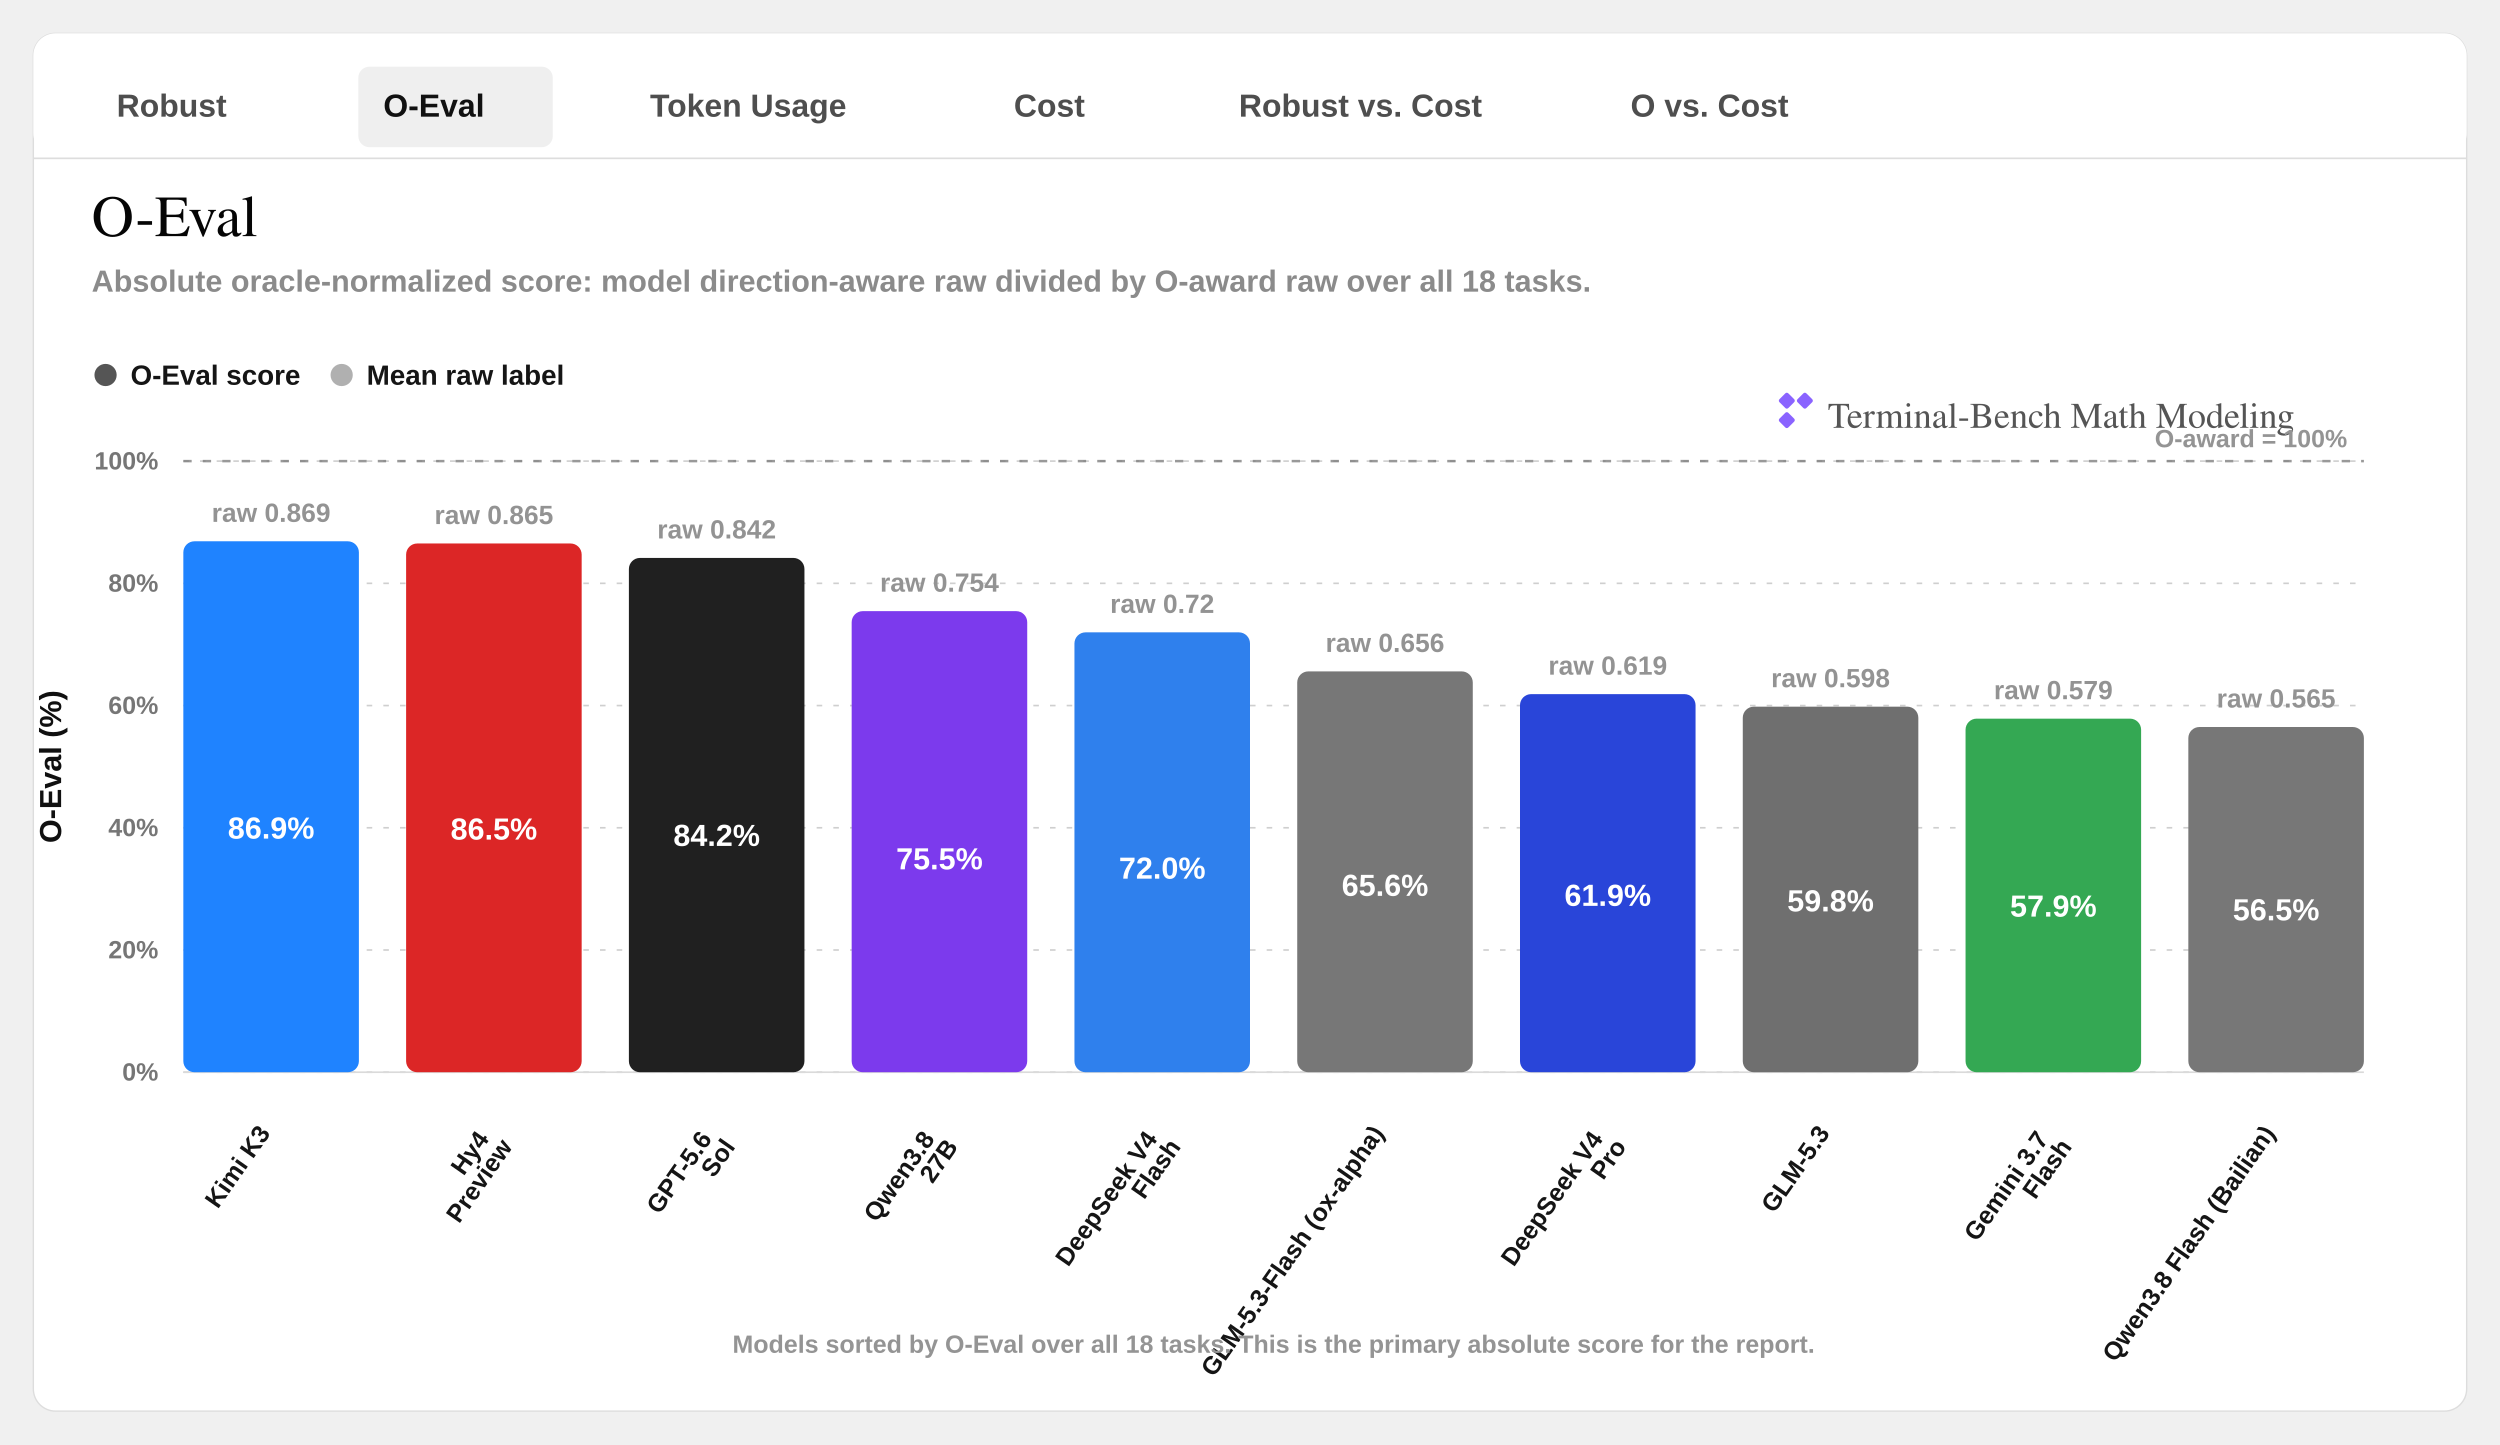
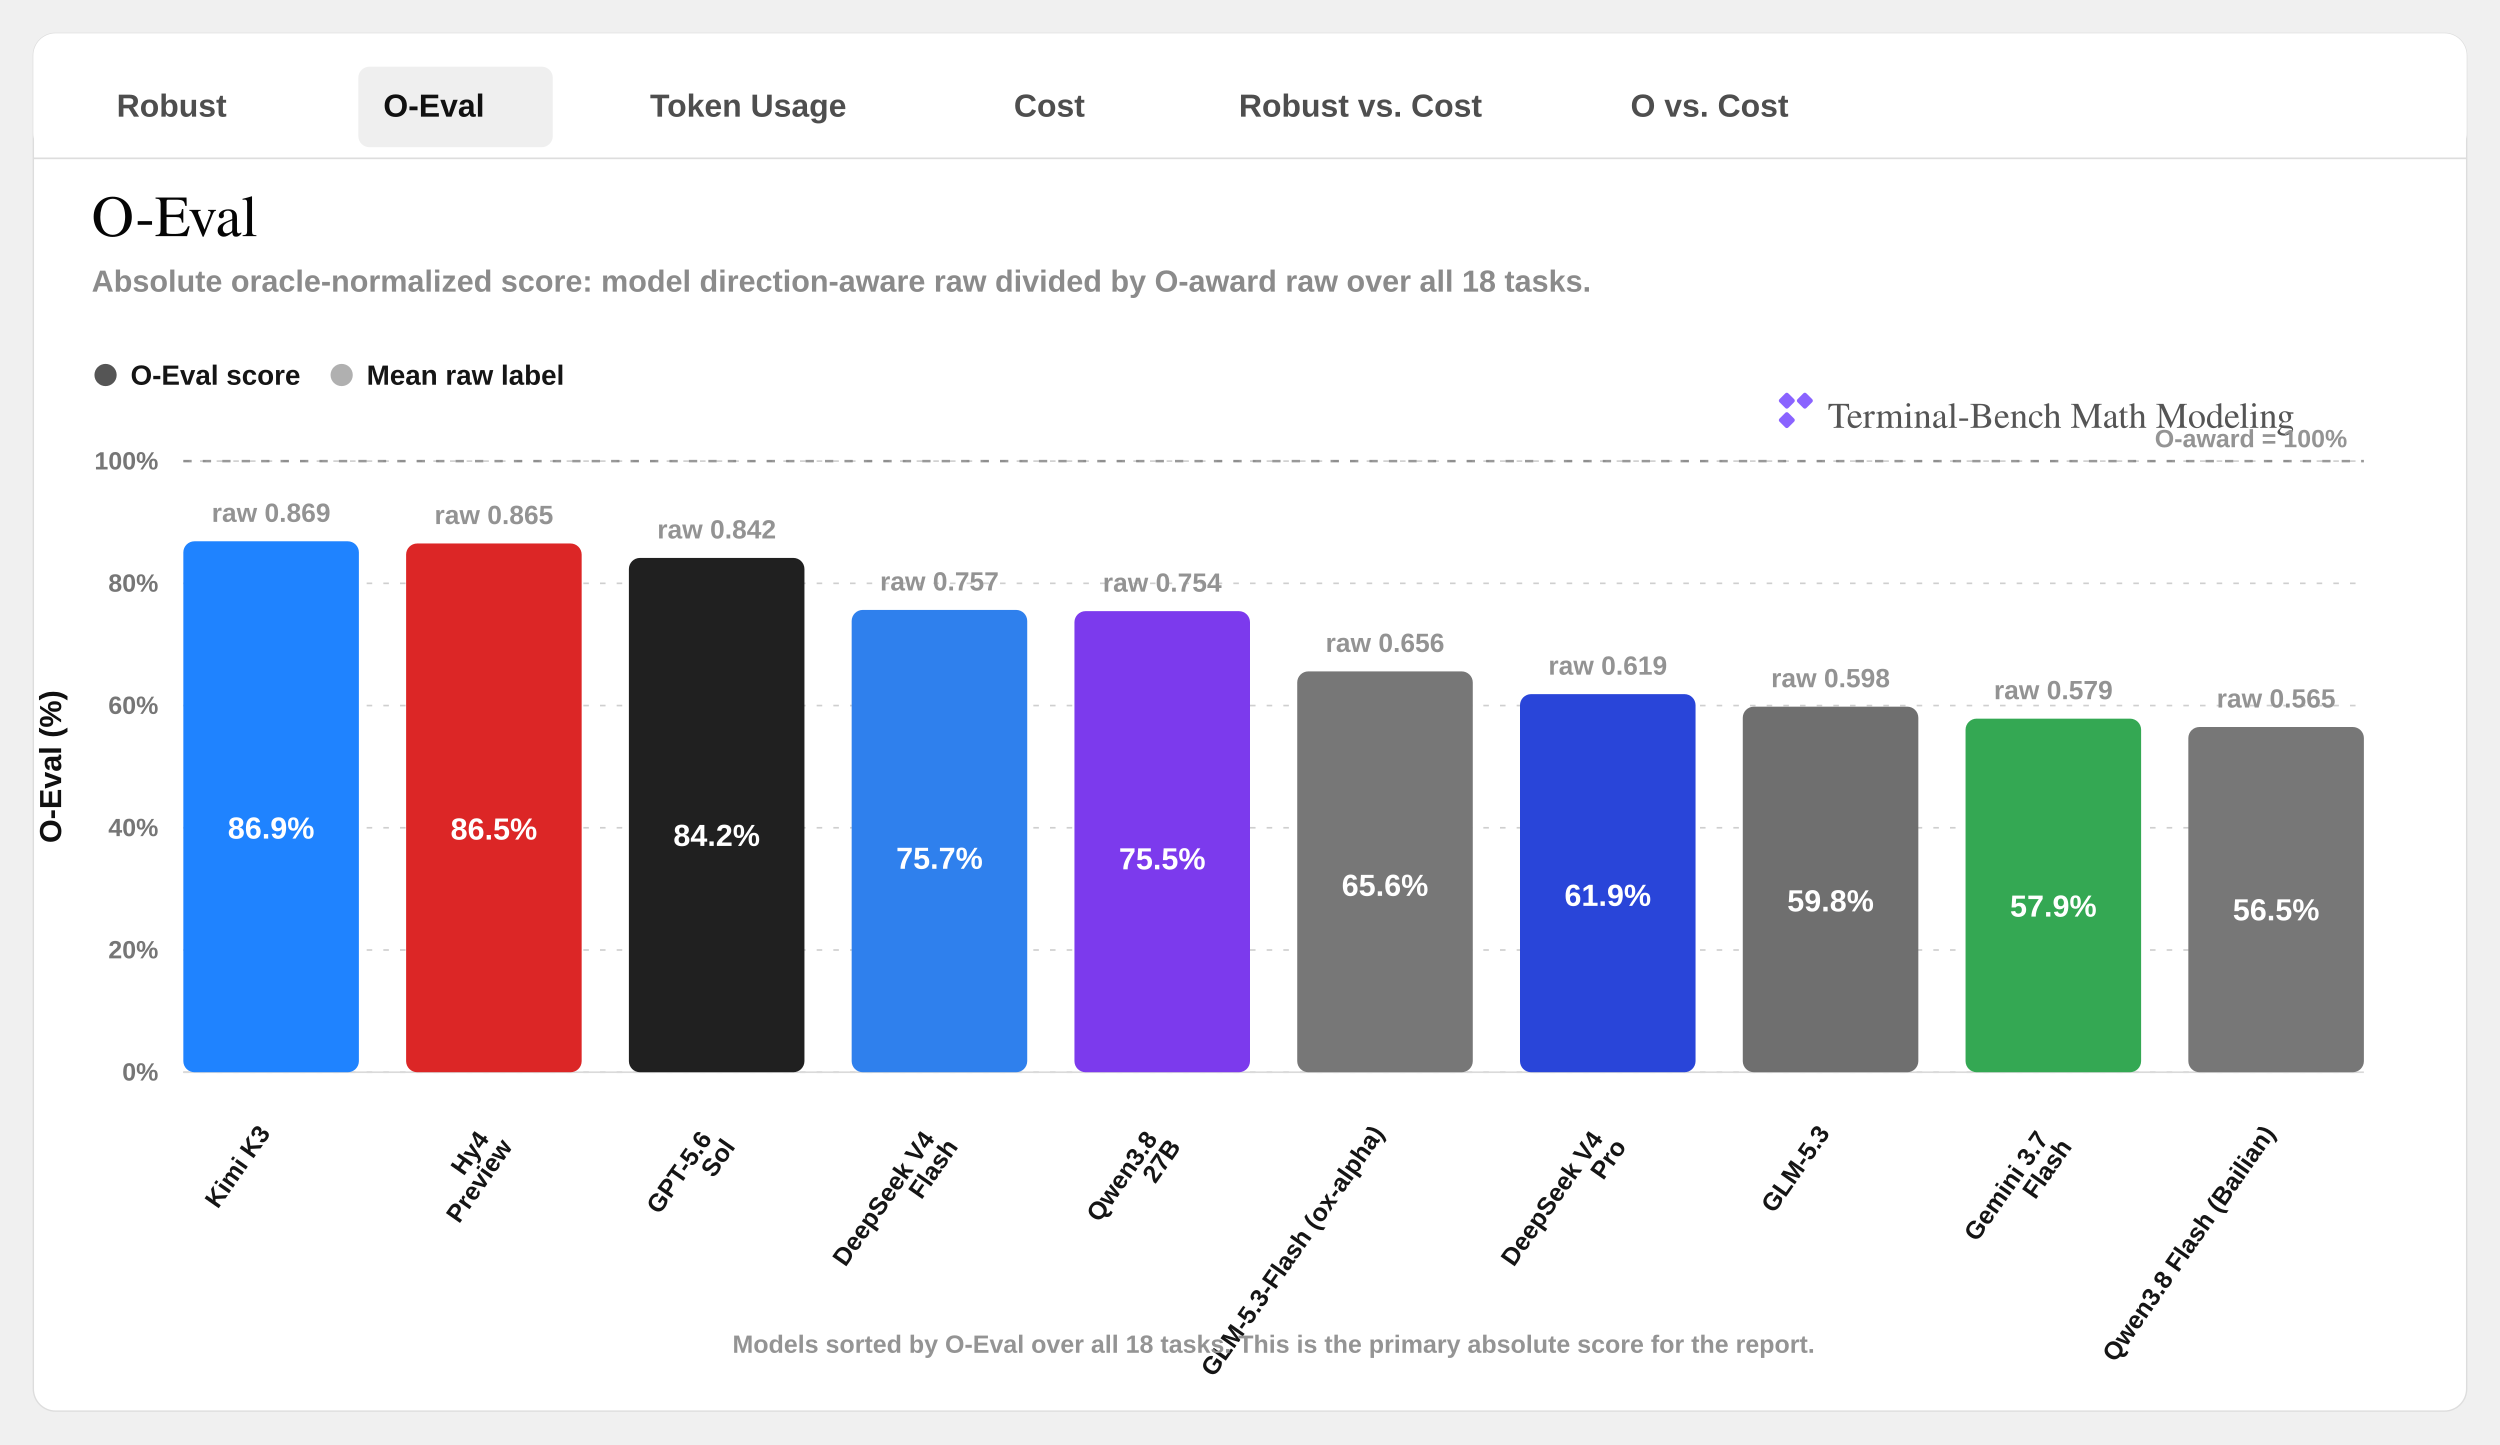
<svg xmlns="http://www.w3.org/2000/svg" width="1800" height="1040" viewBox="0 0 1800 1040" role="img">
  <style>
      .title { font-family: Georgia, Times, serif; font-size: 42px; fill: #050505; }
      .subtitle { font-family: Arial, Helvetica, sans-serif; font-size: 22px; fill: #8b8b8b; font-weight: 650; }
      .tab { font-family: Arial, Helvetica, sans-serif; font-size: 23px; fill: #4e4e4e; font-weight: 760; }
      .tab-active { fill: #111111; }
      .axis { font-family: Arial, Helvetica, sans-serif; font-size: 18px; fill: #767676; font-weight: 600; }
      .axis-title { font-family: Arial, Helvetica, sans-serif; font-size: 22px; fill: #101010; font-weight: 720; }
      .legend { font-family: Arial, Helvetica, sans-serif; font-size: 20px; fill: #151515; font-weight: 680; }
      .x-label { font-family: Arial, Helvetica, sans-serif; font-size: 18px; fill: #151515; font-weight: 650; }
      .bar-label { font-family: Arial, Helvetica, sans-serif; font-size: 22px; fill: #ffffff; font-weight: 800; }
      .top-label { font-family: Arial, Helvetica, sans-serif; font-size: 19px; fill: #939393; font-weight: 750; }
      .small-note { font-family: Arial, Helvetica, sans-serif; font-size: 18px; fill: #949494; font-weight: 650; }
      .point-label { font-family: Arial, Helvetica, sans-serif; font-size: 19px; fill: #4a4a4a; font-weight: 700; }
      .brand { font-family: Georgia, Times, serif; font-size: 26px; fill: #555555; }
    </style>
  <rect x="24.00" y="24.00" width="1752.00" height="992.00" fill="#ffffff" stroke="#dddddd" rx="16.00" />
  <rect x="24.00" y="24.00" width="1752.00" height="88.00" fill="#ffffff" rx="16.00" />
  <text x="84.00" y="84.00" text-anchor="start" class="tab">Robust</text>
  <rect x="258.00" y="48.00" width="140.00" height="58.00" fill="#efefef" rx="8.00" />
  <text x="276.00" y="84.00" text-anchor="start" class="tab tab-active">O-Eval</text>
  <text x="468.00" y="84.00" text-anchor="start" class="tab">Token Usage</text>
  <text x="730.00" y="84.00" text-anchor="start" class="tab">Cost</text>
  <text x="892.00" y="84.00" text-anchor="start" class="tab">Robust vs. Cost</text>
  <text x="1174.00" y="84.00" text-anchor="start" class="tab">O vs. Cost</text>
  <line x1="24.00" y1="114.00" x2="1776.00" y2="114.00" stroke="#dddddd" stroke-width="1.20" />
  <text x="66.00" y="170.00" text-anchor="start" class="title">O-Eval</text>
  <text x="66.00" y="210.00" text-anchor="start" class="subtitle">Absolute oracle-normalized score: model direction-aware raw divided by O-award raw over all 18 tasks.</text>
  <circle cx="76.00" cy="270.00" r="8.00" fill="#555555" />
  <text x="94.00" y="277.00" text-anchor="start" class="legend">O-Eval score</text>
  <circle cx="246.00" cy="270.00" r="8.00" fill="#b0b0b0" />
  <text x="264.00" y="277.00" text-anchor="start" class="legend">Mean raw label</text>
  <rect x="1282.00" y="284.00" width="9" height="9" rx="1.5" fill="#8a63ff" transform="rotate(-45 1286.50 288.50)" />
  <rect x="1295.00" y="284.00" width="9" height="9" rx="1.5" fill="#8a63ff" transform="rotate(-45 1299.50 288.50)" />
  <rect x="1282.00" y="298.00" width="9" height="9" rx="1.5" fill="#8a63ff" transform="rotate(-45 1286.50 302.50)" />
  <text x="1316.00" y="308.00" text-anchor="start" class="brand">Terminal-Bench Math Modeling</text>
  <line x1="132.00" y1="772.00" x2="1702.00" y2="772.00" stroke="#cfcfcf" stroke-width="1.20" stroke-dasharray="4 8" />
  <text x="114.00" y="778.00" text-anchor="end" class="axis">0%</text>
  <line x1="132.00" y1="684.00" x2="1702.00" y2="684.00" stroke="#cfcfcf" stroke-width="1.20" stroke-dasharray="4 8" />
  <text x="114.00" y="690.00" text-anchor="end" class="axis">20%</text>
  <line x1="132.00" y1="596.00" x2="1702.00" y2="596.00" stroke="#cfcfcf" stroke-width="1.20" stroke-dasharray="4 8" />
  <text x="114.00" y="602.00" text-anchor="end" class="axis">40%</text>
  <line x1="132.00" y1="508.00" x2="1702.00" y2="508.00" stroke="#cfcfcf" stroke-width="1.20" stroke-dasharray="4 8" />
  <text x="114.00" y="514.00" text-anchor="end" class="axis">60%</text>
  <line x1="132.00" y1="420.00" x2="1702.00" y2="420.00" stroke="#cfcfcf" stroke-width="1.20" stroke-dasharray="4 8" />
  <text x="114.00" y="426.00" text-anchor="end" class="axis">80%</text>
  <line x1="132.00" y1="332.00" x2="1702.00" y2="332.00" stroke="#cfcfcf" stroke-width="1.20" stroke-dasharray="4 8" />
  <text x="114.00" y="338.00" text-anchor="end" class="axis">100%</text>
  <line x1="132.00" y1="772.00" x2="1702.00" y2="772.00" stroke="#dadada" stroke-width="1.20" />
  <line x1="132.00" y1="332.00" x2="1702.00" y2="332.00" stroke="#777777" stroke-width="1.80" stroke-dasharray="6 8" opacity="0.750" />
  <text x="1690.00" y="322.00" text-anchor="end" class="small-note">O-award = 100%</text>
  <text x="44.00" y="552.00" text-anchor="middle" class="axis-title" transform="rotate(-90 44.00 552.00)">O-Eval (%)</text>
  <rect x="132.00" y="389.73" width="126.40" height="382.27" fill="#1f83ff" rx="8.00" />
  <text x="195.20" y="603.80" text-anchor="middle" class="bar-label">86.9%</text>
  <text x="195.20" y="375.73" text-anchor="middle" class="top-label">raw 0.869</text>
  <g transform="translate(195.20,816.00) rotate(-55)">
    <text class="x-label" text-anchor="end">
      <tspan x="0" dy="0">Kimi K3</tspan>
    </text>
  </g>
  <rect x="292.40" y="391.31" width="126.40" height="380.69" fill="#dc2626" rx="8.00" />
  <text x="355.60" y="604.50" text-anchor="middle" class="bar-label">86.5%</text>
  <text x="355.60" y="377.31" text-anchor="middle" class="top-label">raw 0.865</text>
  <g transform="translate(355.60,816.00) rotate(-55)">
    <text class="x-label" text-anchor="end">
      <tspan x="0" dy="0">Hy4</tspan>
      <tspan x="0" dy="17">Preview</tspan>
    </text>
  </g>
  <rect x="452.80" y="401.70" width="126.40" height="370.30" fill="#202020" rx="8.00" />
  <text x="516.00" y="609.07" text-anchor="middle" class="bar-label">84.2%</text>
  <text x="516.00" y="387.70" text-anchor="middle" class="top-label">raw 0.842</text>
  <g transform="translate(516.00,816.00) rotate(-55)">
    <text class="x-label" text-anchor="end">
      <tspan x="0" dy="0">GPT-5.6</tspan>
      <tspan x="0" dy="17">Sol</tspan>
    </text>
  </g>
-   <rect x="613.20" y="440.02" width="126.40" height="331.98" fill="#7c3aed" rx="8.00" />
-   <text x="676.40" y="625.93" text-anchor="middle" class="bar-label">75.5%</text>
-   <text x="676.40" y="426.02" text-anchor="middle" class="top-label">raw 0.754</text>
+   <rect x="613.20" y="439.14" width="126.40" height="332.86" fill="#2f80ed" rx="8.00" />
+   <text x="676.40" y="625.54" text-anchor="middle" class="bar-label">75.7%</text>
+   <text x="676.40" y="425.14" text-anchor="middle" class="top-label">raw 0.757</text>
  <g transform="translate(676.40,816.00) rotate(-55)">
+     <text class="x-label" text-anchor="end">
+       <tspan x="0" dy="0">DeepSeek V4</tspan>
+       <tspan x="0" dy="17">Flash</tspan>
+     </text>
+   </g>
+   <rect x="773.60" y="440.02" width="126.40" height="331.98" fill="#7c3aed" rx="8.00" />
+   <text x="836.80" y="625.93" text-anchor="middle" class="bar-label">75.5%</text>
+   <text x="836.80" y="426.02" text-anchor="middle" class="top-label">raw 0.754</text>
+   <g transform="translate(836.80,816.00) rotate(-55)">
    <text class="x-label" text-anchor="end">
      <tspan x="0" dy="0">Qwen3.8</tspan>
      <tspan x="0" dy="17">27B</tspan>
-     </text>
-   </g>
-   <rect x="773.60" y="455.29" width="126.40" height="316.71" fill="#2f80ed" rx="8.00" />
-   <text x="836.80" y="632.65" text-anchor="middle" class="bar-label">72.0%</text>
-   <text x="836.80" y="441.29" text-anchor="middle" class="top-label">raw 0.72</text>
-   <g transform="translate(836.80,816.00) rotate(-55)">
-     <text class="x-label" text-anchor="end">
-       <tspan x="0" dy="0">DeepSeek V4</tspan>
-       <tspan x="0" dy="17">Flash</tspan>
    </text>
  </g>
  <rect x="934.00" y="483.40" width="126.40" height="288.60" fill="#777777" rx="8.00" />
  <text x="997.20" y="645.02" text-anchor="middle" class="bar-label">65.6%</text>
  <text x="997.20" y="469.40" text-anchor="middle" class="top-label">raw 0.656</text>
  <g transform="translate(997.20,816.00) rotate(-55)">
    <text class="x-label" text-anchor="end">
      <tspan x="0" dy="0">GLM-5.3-Flash (ox-alpha)</tspan>
    </text>
  </g>
  <rect x="1094.40" y="499.77" width="126.40" height="272.23" fill="#2945d9" rx="8.00" />
  <text x="1157.60" y="652.22" text-anchor="middle" class="bar-label">61.9%</text>
  <text x="1157.60" y="485.77" text-anchor="middle" class="top-label">raw 0.619</text>
  <g transform="translate(1157.60,816.00) rotate(-55)">
    <text class="x-label" text-anchor="end">
      <tspan x="0" dy="0">DeepSeek V4</tspan>
      <tspan x="0" dy="17">Pro</tspan>
    </text>
  </g>
  <rect x="1254.80" y="508.79" width="126.40" height="263.21" fill="#6f6f6f" rx="8.00" />
  <text x="1318.00" y="656.19" text-anchor="middle" class="bar-label">59.8%</text>
  <text x="1318.00" y="494.79" text-anchor="middle" class="top-label">raw 0.598</text>
  <g transform="translate(1318.00,816.00) rotate(-55)">
    <text class="x-label" text-anchor="end">
      <tspan x="0" dy="0">GLM-5.3</tspan>
    </text>
  </g>
  <rect x="1415.20" y="517.42" width="126.40" height="254.58" fill="#34a853" rx="8.00" />
  <text x="1478.40" y="659.98" text-anchor="middle" class="bar-label">57.9%</text>
  <text x="1478.40" y="503.42" text-anchor="middle" class="top-label">raw 0.579</text>
  <g transform="translate(1478.40,816.00) rotate(-55)">
    <text class="x-label" text-anchor="end">
      <tspan x="0" dy="0">Gemini 3.7</tspan>
      <tspan x="0" dy="17">Flash</tspan>
    </text>
  </g>
  <rect x="1575.60" y="523.44" width="126.40" height="248.56" fill="#777777" rx="8.00" />
  <text x="1638.80" y="662.64" text-anchor="middle" class="bar-label">56.5%</text>
  <text x="1638.80" y="509.44" text-anchor="middle" class="top-label">raw 0.565</text>
  <g transform="translate(1638.80,816.00) rotate(-55)">
    <text class="x-label" text-anchor="end">
      <tspan x="0" dy="0">Qwen3.8 Flash (Bailian)</tspan>
    </text>
  </g>
  <text x="917.00" y="974.00" text-anchor="middle" class="small-note">Models sorted by O-Eval over all 18 tasks. This is the primary absolute score for the report.</text>
</svg>
